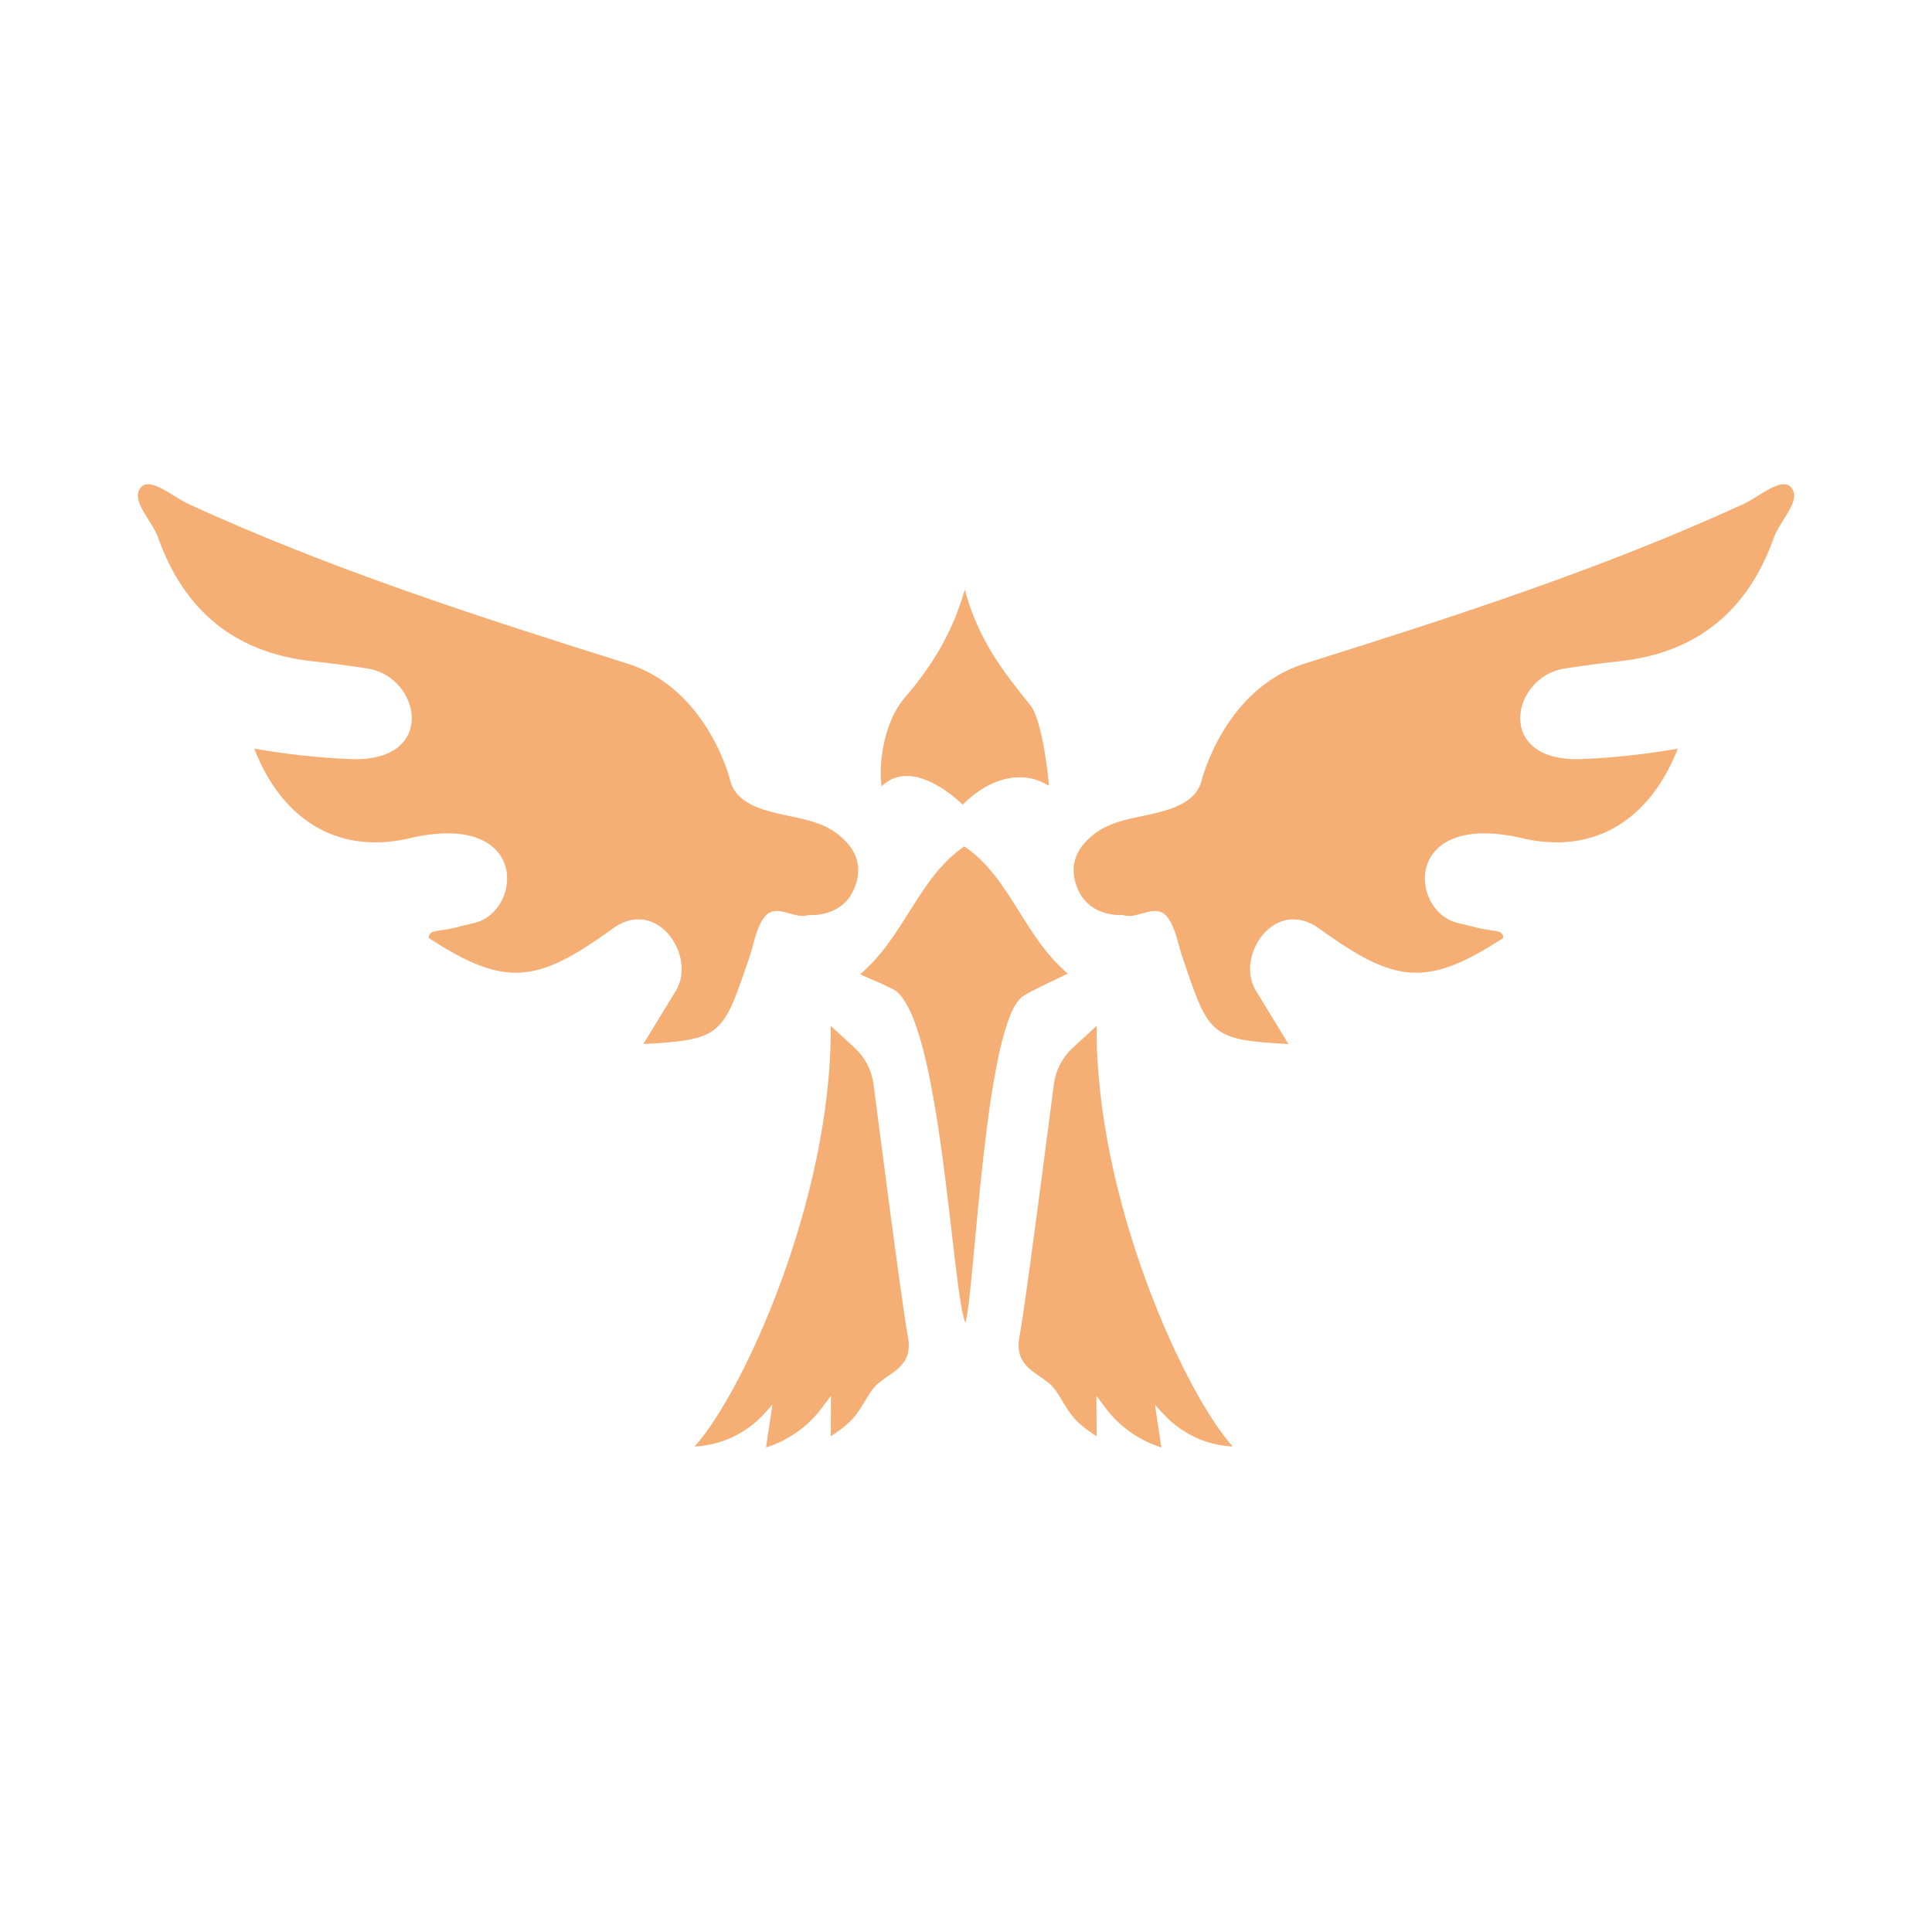
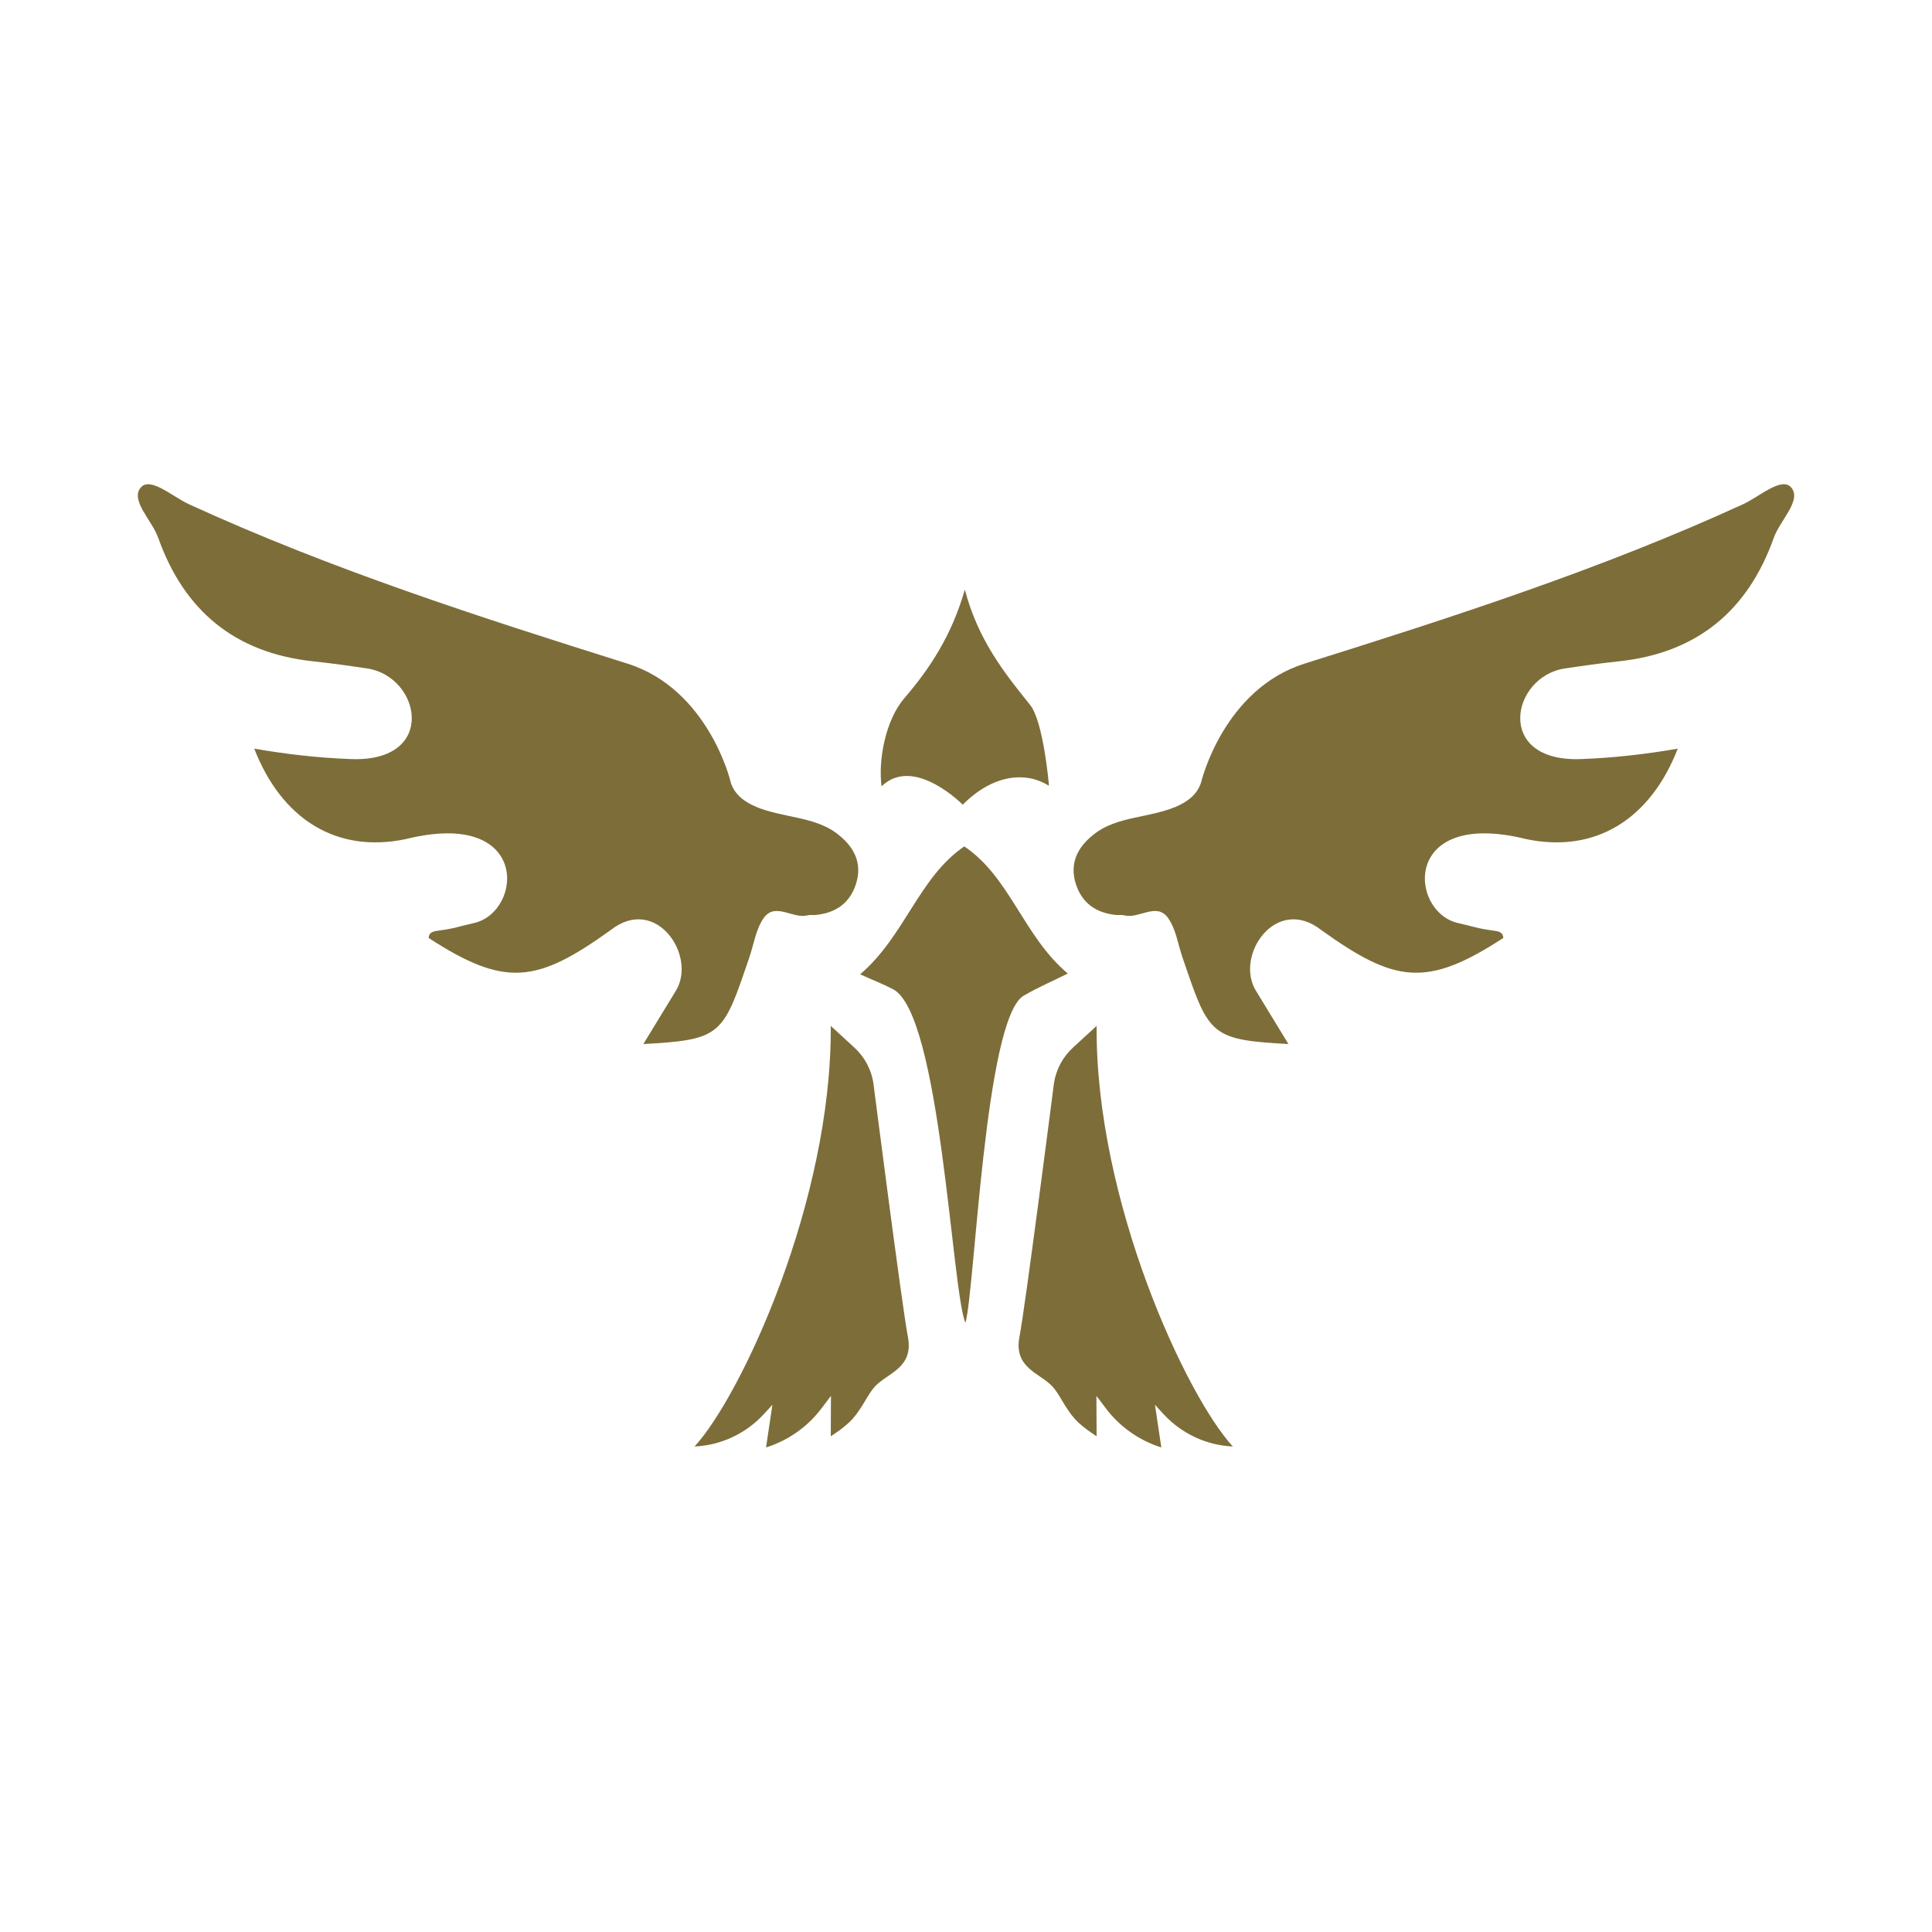
- <svg xmlns="http://www.w3.org/2000/svg" fill="#F5AE73" version="1.1" id="Layer_1" x="0px" y="0px" viewBox="0 0 1000 1000" enable-background="new 0 0 1000 1000" xml:space="preserve">
+ <svg xmlns="http://www.w3.org/2000/svg" fill="#7D6D39" version="1.1" id="Layer_1" x="0px" y="0px" viewBox="0 0 1000 1000" enable-background="new 0 0 1000 1000" xml:space="preserve">
  <g>
    <path d="M499.7,684.7c-7.1-16.5-12.8-160-37.5-172.7c-5.4-2.8-11.1-5-17-7.7c23.1-19.7,30.4-50.2,53.9-66.2   c23.7,15.9,30.7,46.6,53.6,65.8c-7.4,3.7-15.4,7.1-22.9,11.5C509.7,527.4,504.6,667.9,499.7,684.7z" />
    <path d="M456.3,407c-1.8-13.2,1.9-34.1,11.7-45.5c13.1-15.3,24.4-32.1,31.4-56.3c6.9,26.1,20.3,42.9,33.8,59.7   c6.7,8.3,9.7,40.1,9.7,41.8c-11.3-7.2-28.3-6.5-44.6,9.8C498.3,416.5,473,390.8,456.3,407z" />
    <path d="M324.8,343.5c-77-24.2-153.7-48.9-227.2-82.6c-8.2-3.8-19.8-14.3-24.7-8.6c-5.7,6.6,5.8,17,9,26.1   c13.5,37.9,39.9,59.6,80.2,63.9c9.4,1,18.7,2.3,28,3.7c27.7,4.2,36.5,48.5-8.3,46.9c-16.7-0.6-33.5-2.5-50.2-5.4   c14.1,36.3,42.4,54.4,78.5,46.8c64.5-16,60.7,37.8,35.1,43.5c-9,2-8.9,2.6-18.3,3.9c-2,0.3-4.9,0.5-5,3.8   c39.8,25.9,56.1,23.2,94.2-4.1c23.4-18.4,44.7,13.2,33.8,31.3c-5.4,8.9-10.9,17.8-16.9,27.7c38.1-2.1,41-4.3,52.4-37.7   c0.8-2.2,1.5-4.5,2.3-6.7c2.5-7.1,3.5-15.3,7.8-21.1c5.9-7.9,14.9,0.8,22.4-1.1c1.4-0.4,2.8-0.1,4.2-0.2c10.4-1,17.8-6.1,21-16.2   c3.2-10.3-0.7-18.5-8.7-25c-6.3-5.3-14.1-7.5-22-9.2c-13.3-2.9-30.4-5.4-34.3-18.6C378.2,404.4,366.6,356.7,324.8,343.5z" />
    <path d="M675.2,343.5c77-24.2,153.7-48.9,227.2-82.6c8.2-3.8,19.8-14.3,24.7-8.6c5.7,6.6-5.8,17-9,26.1   c-13.5,37.9-39.9,59.6-80.2,63.9c-9.4,1-18.7,2.3-28,3.7c-27.7,4.2-36.5,48.5,8.3,46.9c16.7-0.6,33.5-2.5,50.2-5.4   c-14.1,36.3-42.4,54.4-78.5,46.8c-64.5-16-60.7,37.8-35.1,43.5c9,2,8.9,2.6,18.3,3.9c2,0.3,4.9,0.5,5,3.8   c-39.8,25.9-56.1,23.2-94.2-4.1C660.4,463,639,494.6,650,512.7c5.4,8.9,10.9,17.8,16.9,27.7c-38.1-2.1-41-4.3-52.4-37.7   c-0.8-2.2-1.5-4.5-2.3-6.7c-2.5-7.1-3.5-15.3-7.8-21.1c-5.9-7.9-14.9,0.8-22.4-1.1c-1.4-0.4-2.8-0.1-4.2-0.2   c-10.4-1-17.8-6.1-21-16.2c-3.2-10.3,0.7-18.5,8.7-25c6.3-5.3,14.1-7.5,22-9.2c13.3-2.9,30.4-5.4,34.3-18.6   C621.8,404.4,633.4,356.7,675.2,343.5z" />
    <path d="M498.3,410.8" />
    <path d="M597.8,727.1l4.4,4.8c9.3,10.1,22.2,16.2,35.9,16.8l0,0c-24.1-26.2-71.1-127-70.5-217.7l-12.3,11.3   c-5.3,4.9-8.8,11.5-9.8,18.6c0,0-14.7,114.7-17.8,130.9c-3.2,16.3,10.5,18.8,17,25.8c3.8,4.1,6.3,10.8,11.6,16.8   c3.9,4.4,11.3,9,11.3,9l-0.1-20.9l5,6.6c7.2,9.5,17.2,16.5,28.6,20.1l0,0L597.8,727.1z" />
    <path d="M399.8,727.1l-4.4,4.8c-9.3,10.1-22.2,16.2-35.9,16.8h0c24.1-26.2,71.1-127,70.5-217.7l12.3,11.3   c5.3,4.9,8.8,11.5,9.8,18.6c0,0,14.7,114.7,17.8,130.9c3.2,16.3-10.5,18.8-17,25.8c-3.8,4.1-6.3,10.8-11.6,16.8   c-3.9,4.4-11.3,9-11.3,9l0.1-20.9l-5,6.6c-7.2,9.5-17.2,16.5-28.6,20.1l0,0L399.8,727.1z" />
  </g>
</svg>
